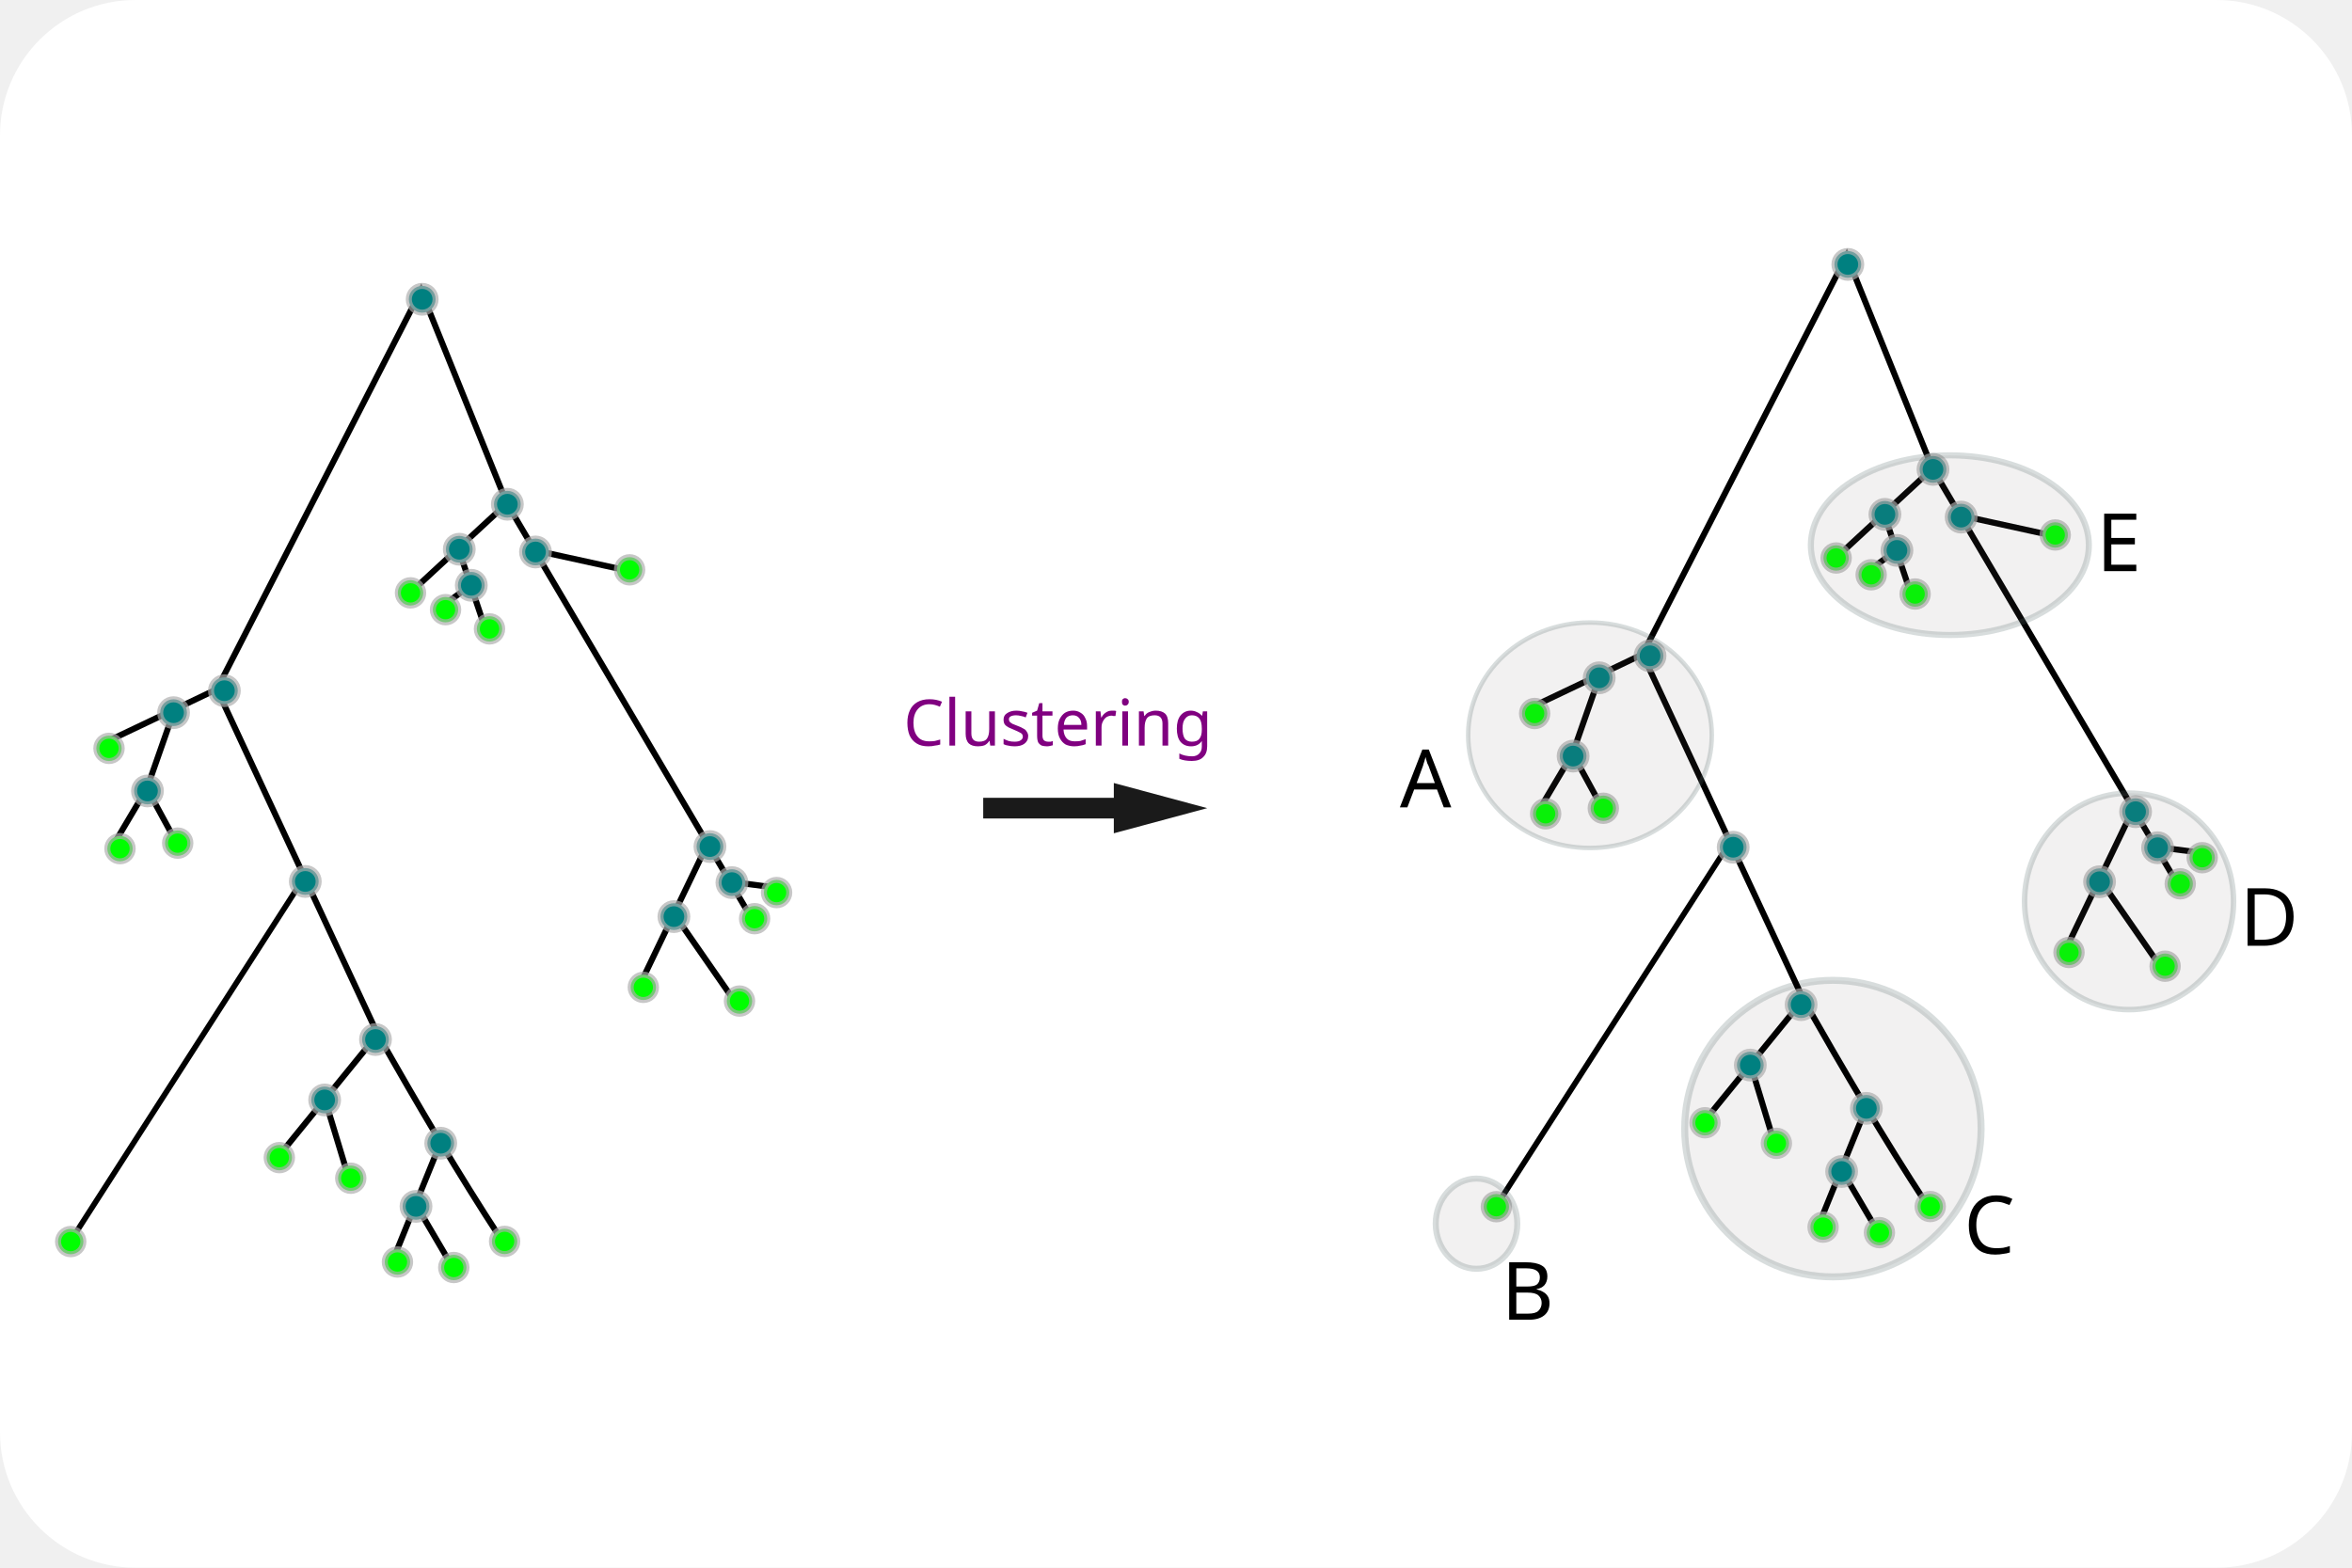
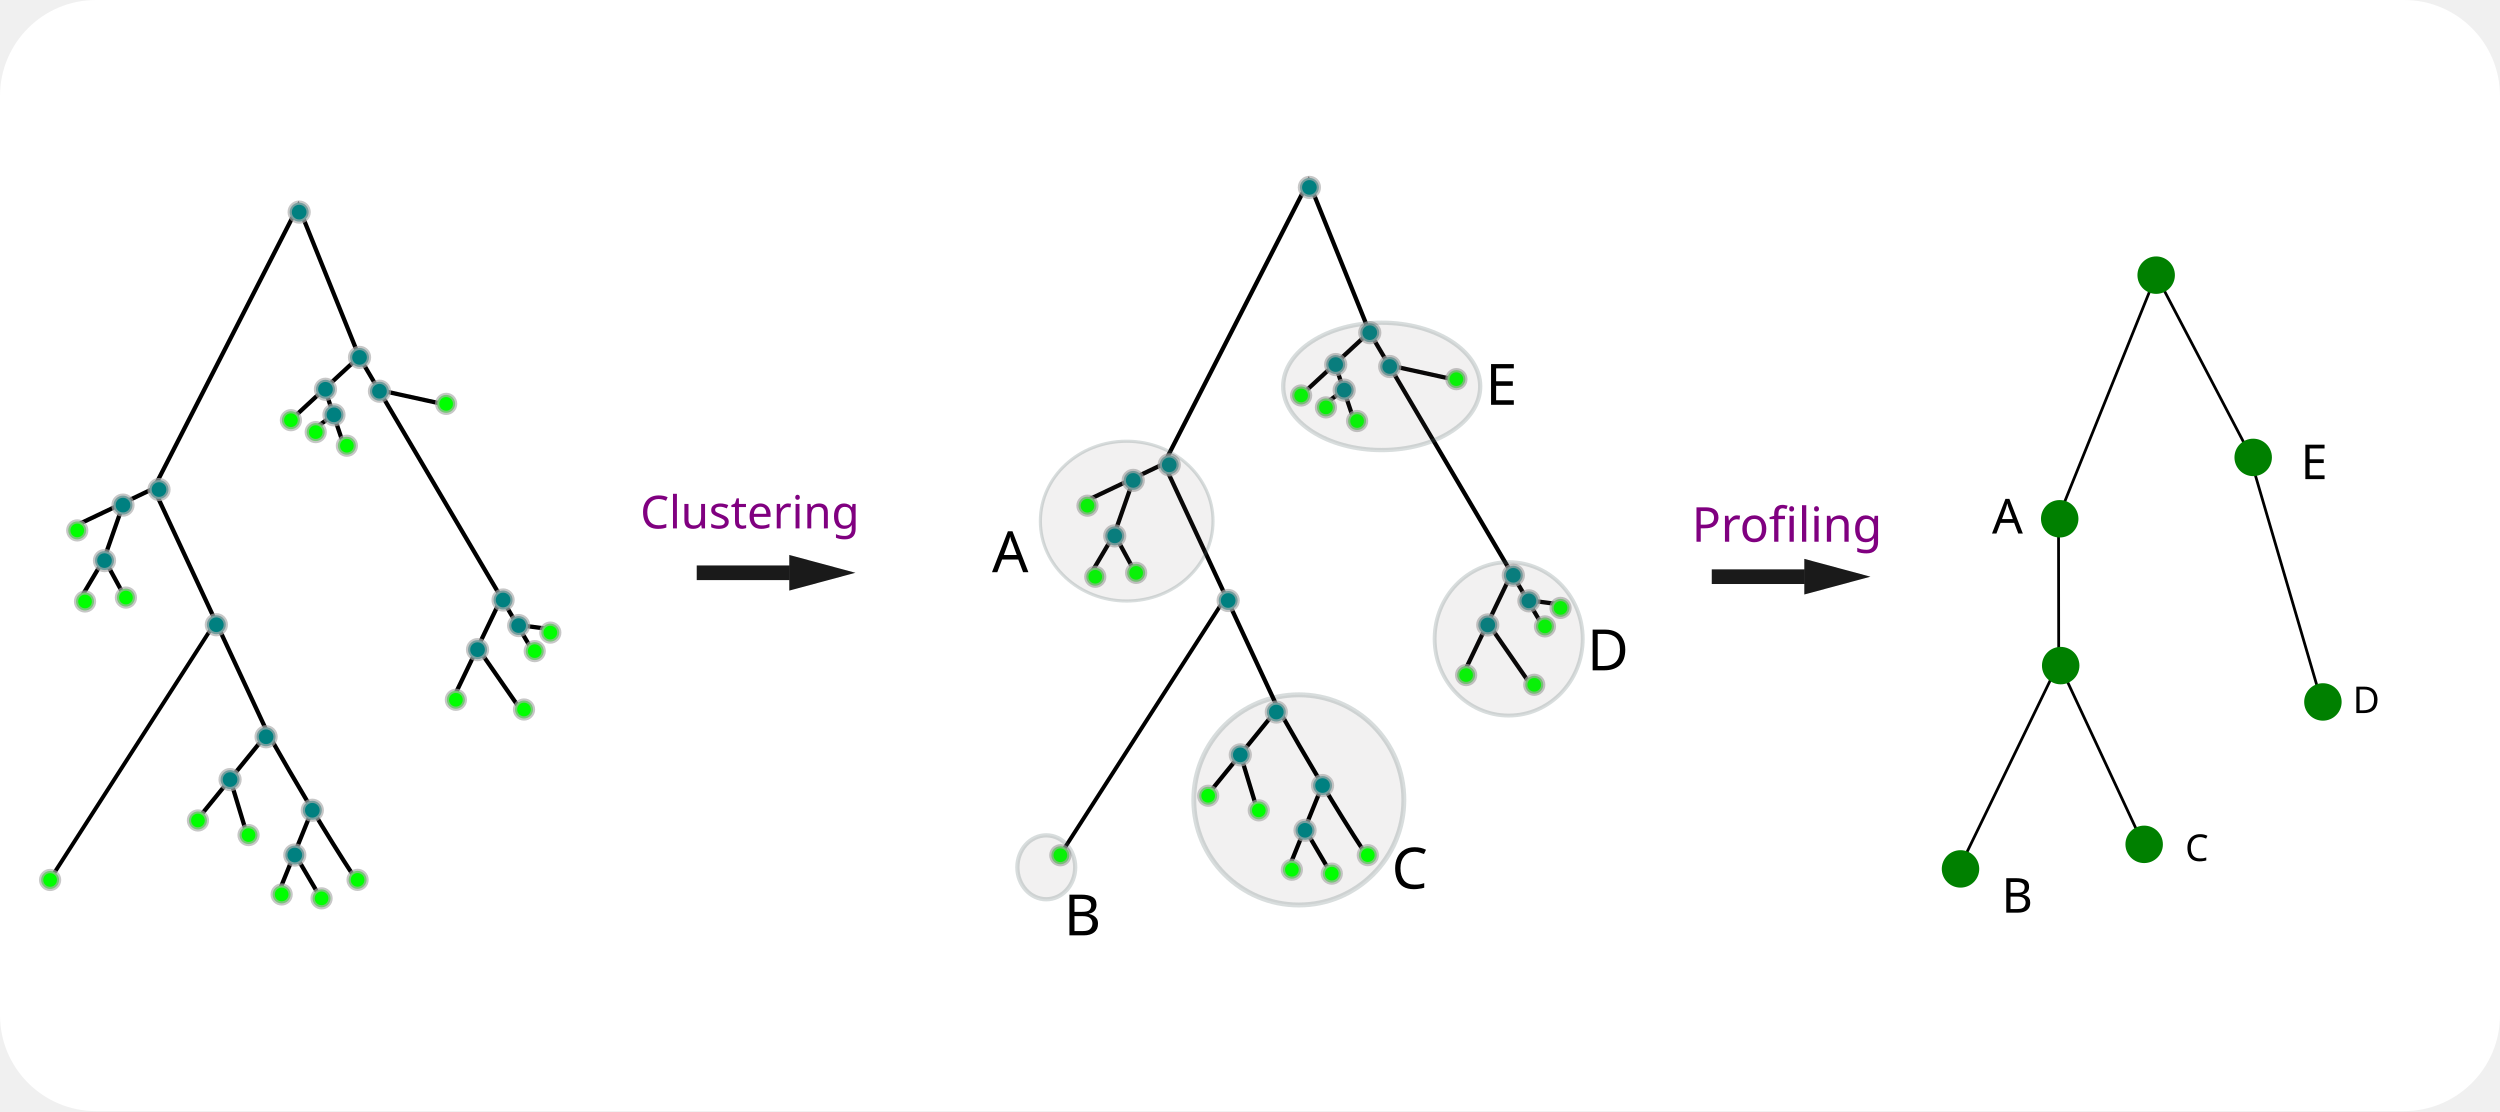
- <svg xmlns="http://www.w3.org/2000/svg" width="600" height="400" viewBox="0 0 158.75 105.833" version="1.1" id="svg5">
+ <svg xmlns="http://www.w3.org/2000/svg" width="900" height="400" viewBox="0 0 238.125 105.833" version="1.1" id="svg5">
  <defs id="defs2" />
  <g id="layer1">
-     <rect style="fill:#ffffff;fill-opacity:1;stroke:none;stroke-width:0.41;stroke-opacity:0.228" id="rect37806" width="158.75" height="105.833" x="0" y="0" ry="9.144" />
-     <g id="g38880" transform="matrix(1.54161,0,0,1.54161,-2.201835,1.931146)">
-       <g id="g8457" transform="matrix(0.4675356,0,0,0.3073903,13.16126,-10.89645)">
-         <path style="fill:#1a1a1a;fill-opacity:1;stroke:none;stroke-opacity:0.228" id="path7560" transform="matrix(0.2665579,0,0,0.1891258,-38.38373,45.19245)" d="m 441.151,554.617 0,-37.885 32.809,18.942 z" />
-         <rect style="fill:#1a1a1a;fill-opacity:1;stroke:none;stroke-width:0.265;stroke-opacity:0.228" id="rect8151" width="12.304" height="2.945" x="66.979" y="145.03" />
-       </g>
-       <text xml:space="preserve" style="font-size:2.812px;line-height:1.25;font-family:sans-serif;fill:#800080;stroke-width:0.105" x="40.986" y="31.396" id="text20284">
-         <tspan id="tspan20282" style="fill:#800080;stroke-width:0.105" x="40.986" y="31.396">Clustering</tspan>
+     <rect style="fill:#ffffff;fill-opacity:1;stroke:none;stroke-width:0.502;stroke-opacity:0.228" id="rect37806" width="238.125" height="105.833" x="0" y="0" ry="9.144" />
+     <g id="g8457" transform="matrix(0.7207574,0,0,0.4738759,18.08768,-14.86692)">
+       <path style="fill:#1a1a1a;fill-opacity:1;stroke:none;stroke-opacity:0.228" id="path7560" transform="matrix(0.2665579,0,0,0.1891258,-38.38373,45.19245)" d="m 441.151,554.617 0,-37.885 32.809,18.942 z" />
+       <rect style="fill:#1a1a1a;fill-opacity:1;stroke:none;stroke-width:0.265;stroke-opacity:0.228" id="rect8151" width="12.304" height="2.945" x="66.979" y="145.03" />
+     </g>
+     <text xml:space="preserve" style="font-size:4.336px;line-height:1.25;font-family:sans-serif;fill:#800080;stroke-width:0.163" x="60.983" y="50.331" id="text20284">
+       <tspan id="tspan20282" style="fill:#800080;stroke-width:0.163" x="60.983" y="50.331">Clustering</tspan>
+     </text>
+     <g id="g38668" transform="matrix(1.54161,0,0,1.54161,-2.201835,1.931146)">
+       <path id="path7423" style="fill:none;stroke:#000000;stroke-width:0.265px;stroke-linecap:butt;stroke-linejoin:miter;stroke-opacity:1" d="m 22.037,24.378 -1.343,0.978 m 12.697,12.003 1.974,0.255 m -4.429,1.151 2.668,3.844 m -1.194,-6.914 -2.949,6.138 m -7.968,-19.073 1.088,3.236 m 2.25,-3.153 4.196,0.92 M 23.621,20.79 34.28,38.866 M 23.621,20.79 19.365,24.729 m -3.713,22.155 1.042,3.442 m -8.832,-17.053 1.306,2.401 m -0.096,-5.862 -1.211,3.461 -1.395,2.351 m 17.155,-14.834 -3.76,-9.32 -8.936,17.457 -1.853,0.885 -3.093,1.471 m 13.646,20.194 1.644,2.801 m -0.56,-5.475 -2.168,5.348 m -0.575,-10.111 c 1.764,3.095 3.543,6.138 5.387,8.948 m -12.428,-24.06 7.041,15.112 -4.322,5.314" />
+       <circle style="fill:#00ff00;stroke:#adadad;stroke-width:0.265;stroke-opacity:0.676" id="circle7425" cx="19.402" cy="24.709" r="0.555" />
+       <circle style="fill:#00ff00;stroke:#adadad;stroke-width:0.265;stroke-opacity:0.676" id="circle7427" cx="6.682" cy="35.91" r="0.555" />
+       <circle style="fill:#00ff00;stroke:#adadad;stroke-width:0.265;stroke-opacity:0.676" id="circle7429" cx="9.208" cy="35.669" r="0.555" />
+       <circle style="fill:#00ff00;stroke:#adadad;stroke-width:0.265;stroke-opacity:0.676" id="circle7431" cx="6.201" cy="31.519" r="0.555" />
+       <circle style="fill:#00ff00;stroke:#adadad;stroke-width:0.265;stroke-opacity:0.676" id="circle7433" cx="13.658" cy="49.441" r="0.555" />
+       <circle style="fill:#00ff00;stroke:#adadad;stroke-width:0.265;stroke-opacity:0.676" id="circle7435" cx="16.785" cy="50.343" r="0.555" />
+       <circle style="fill:#00ff00;stroke:#adadad;stroke-width:0.265;stroke-opacity:0.676" id="circle7437" cx="18.83" cy="54.012" r="0.555" />
+       <circle style="fill:#00ff00;stroke:#adadad;stroke-width:0.265;stroke-opacity:0.676" id="circle7439" cx="21.296" cy="54.253" r="0.555" />
+       <circle style="fill:#00ff00;stroke:#adadad;stroke-width:0.265;stroke-opacity:0.676" id="circle7441" cx="23.521" cy="53.11" r="0.555" />
+       <circle style="fill:#00ff00;stroke:#adadad;stroke-width:0.265;stroke-opacity:0.676" id="circle7443" cx="29.595" cy="41.984" r="0.555" />
+       <circle style="fill:#00ff00;stroke:#adadad;stroke-width:0.265;stroke-opacity:0.676" id="circle7445" cx="33.805" cy="42.585" r="0.555" />
+       <circle style="fill:#00ff00;stroke:#adadad;stroke-width:0.265;stroke-opacity:0.676" id="circle7447" cx="34.467" cy="38.977" r="0.555" />
+       <circle style="fill:#00ff00;stroke:#adadad;stroke-width:0.265;stroke-opacity:0.676" id="circle7449" cx="35.429" cy="37.834" r="0.555" />
+       <circle style="fill:#00ff00;stroke:#adadad;stroke-width:0.265;stroke-opacity:0.676" id="circle7451" cx="28.994" cy="23.701" r="0.555" />
+       <circle style="fill:#00ff00;stroke:#adadad;stroke-width:0.265;stroke-opacity:0.676" id="circle7453" cx="22.86" cy="26.287" r="0.555" />
+       <circle style="fill:#00ff00;stroke:#adadad;stroke-width:0.265;stroke-opacity:0.676" id="circle7455" cx="20.935" cy="25.445" r="0.555" />
+       <circle style="fill:#008080;stroke:#adadad;stroke-width:0.265;stroke-opacity:0.676" id="circle7457" cx="19.913" cy="11.853" r="0.586" />
+       <circle style="fill:#008080;stroke:#adadad;stroke-width:0.265;stroke-opacity:0.676" id="circle7459" cx="11.253" cy="28.994" r="0.586" />
+       <circle style="fill:#008080;stroke:#adadad;stroke-width:0.265;stroke-opacity:0.676" id="circle7461" cx="9.027" cy="29.956" r="0.586" />
+       <circle style="fill:#008080;stroke:#adadad;stroke-width:0.265;stroke-opacity:0.676" id="circle7463" cx="7.885" cy="33.384" r="0.586" />
+       <circle style="fill:#008080;stroke:#adadad;stroke-width:0.265;stroke-opacity:0.676" id="circle7465" cx="17.868" cy="44.269" r="0.586" />
+       <circle style="fill:#008080;stroke:#adadad;stroke-width:0.265;stroke-opacity:0.676" id="circle7467" cx="15.643" cy="46.915" r="0.586" />
+       <circle style="fill:#008080;stroke:#adadad;stroke-width:0.265;stroke-opacity:0.676" id="circle7469" cx="20.725" cy="48.81" r="0.586" />
+       <circle style="fill:#008080;stroke:#adadad;stroke-width:0.265;stroke-opacity:0.676" id="circle7471" cx="19.642" cy="51.576" r="0.586" />
+       <circle style="fill:#008080;stroke:#adadad;stroke-width:0.265;stroke-opacity:0.676" id="circle7473" cx="30.934" cy="38.887" r="0.586" />
+       <circle style="fill:#008080;stroke:#adadad;stroke-width:0.265;stroke-opacity:0.676" id="circle7475" cx="33.474" cy="37.398" r="0.586" />
+       <circle style="fill:#008080;stroke:#adadad;stroke-width:0.265;stroke-opacity:0.676" id="circle7477" cx="32.512" cy="35.819" r="0.586" />
+       <circle style="fill:#008080;stroke:#adadad;stroke-width:0.265;stroke-opacity:0.676" id="circle7479" cx="24.874" cy="22.919" r="0.586" />
+       <circle style="fill:#008080;stroke:#adadad;stroke-width:0.265;stroke-opacity:0.676" id="circle7481" cx="22.063" cy="24.378" r="0.586" />
+       <circle style="fill:#008080;stroke:#adadad;stroke-width:0.265;stroke-opacity:0.676" id="circle7483" cx="21.537" cy="22.799" r="0.586" />
+       <circle style="fill:#008080;stroke:#adadad;stroke-width:0.265;stroke-opacity:0.676" id="circle7485" cx="23.642" cy="20.829" r="0.586" />
+       <path style="fill:none;stroke:#000000;stroke-width:0.246px;stroke-linecap:butt;stroke-linejoin:miter;stroke-opacity:1" d="M 14.761,37.148 4.459,53.181" id="path7493" />
+       <circle style="fill:#00ff00;stroke:#adadad;stroke-width:0.265;stroke-opacity:0.676" id="circle7495" cx="4.524" cy="53.117" r="0.555" />
+       <circle style="fill:#008080;stroke:#adadad;stroke-width:0.265;stroke-opacity:0.676" id="circle7465-0" cx="14.795" cy="37.347" r="0.586" />
+     </g>
+     <g id="g38786" transform="matrix(1.54161,0,0,1.54161,-2.201835,1.931146)">
+       <ellipse style="fill:#696465;fill-opacity:0.086;stroke:#566969;stroke-width:0.306;stroke-opacity:0.228" id="path6734" cx="81.677" cy="48.17" rx="6.489" ry="6.493" />
+       <path id="path1435" style="fill:none;stroke:#000000;stroke-width:0.265px;stroke-linecap:butt;stroke-linejoin:miter;stroke-opacity:1" d="m 84.456,22.851 -1.343,0.978 m 12.697,12.003 1.974,0.255 m -4.429,1.151 2.668,3.844 m -1.194,-6.914 -2.949,6.138 m -7.968,-19.073 1.088,3.236 m 2.25,-3.153 4.196,0.92 M 86.04,19.263 96.698,37.339 M 86.04,19.263 81.784,23.202 m -3.713,22.155 1.042,3.442 m -8.832,-17.053 1.306,2.401 m -0.096,-5.862 -1.211,3.461 -1.395,2.351 m 17.155,-14.834 -3.76,-9.32 -8.936,17.457 -1.853,0.885 -3.093,1.471 m 13.646,20.194 1.644,2.801 m -0.56,-5.475 -2.168,5.348 m -0.575,-10.111 c 1.764,3.095 3.543,6.138 5.387,8.948 m -12.428,-24.06 7.041,15.112 -4.322,5.314" />
+       <circle style="fill:#00ff00;stroke:#adadad;stroke-width:0.265;stroke-opacity:0.676" id="path4222-74" cx="81.82" cy="23.182" r="0.555" />
+       <circle style="fill:#00ff00;stroke:#adadad;stroke-width:0.265;stroke-opacity:0.676" id="path4222-7" cx="69.1" cy="34.383" r="0.555" />
+       <circle style="fill:#00ff00;stroke:#adadad;stroke-width:0.265;stroke-opacity:0.676" id="path4222-9" cx="71.626" cy="34.142" r="0.555" />
+       <circle style="fill:#00ff00;stroke:#adadad;stroke-width:0.265;stroke-opacity:0.676" id="path4222-2" cx="68.619" cy="29.992" r="0.555" />
+       <circle style="fill:#00ff00;stroke:#adadad;stroke-width:0.265;stroke-opacity:0.676" id="path4222-0" cx="76.076" cy="47.914" r="0.555" />
+       <circle style="fill:#00ff00;stroke:#adadad;stroke-width:0.265;stroke-opacity:0.676" id="path4222-23" cx="79.204" cy="48.816" r="0.555" />
+       <circle style="fill:#00ff00;stroke:#adadad;stroke-width:0.265;stroke-opacity:0.676" id="path4222-75" cx="81.248" cy="52.485" r="0.555" />
+       <circle style="fill:#00ff00;stroke:#adadad;stroke-width:0.265;stroke-opacity:0.676" id="path4222-92" cx="83.714" cy="52.726" r="0.555" />
+       <circle style="fill:#00ff00;stroke:#adadad;stroke-width:0.265;stroke-opacity:0.676" id="path4222-28" cx="85.939" cy="51.583" r="0.555" />
+       <circle style="fill:#00ff00;stroke:#adadad;stroke-width:0.265;stroke-opacity:0.676" id="path4222-97" cx="92.014" cy="40.457" r="0.555" />
+       <circle style="fill:#00ff00;stroke:#adadad;stroke-width:0.265;stroke-opacity:0.676" id="path4222-3" cx="96.223" cy="41.058" r="0.555" />
+       <circle style="fill:#00ff00;stroke:#adadad;stroke-width:0.265;stroke-opacity:0.676" id="path4222-6" cx="96.885" cy="37.45" r="0.555" />
+       <circle style="fill:#00ff00;stroke:#adadad;stroke-width:0.265;stroke-opacity:0.676" id="path4222-1" cx="97.847" cy="36.307" r="0.555" />
+       <circle style="fill:#00ff00;stroke:#adadad;stroke-width:0.265;stroke-opacity:0.676" id="path4222-29" cx="91.412" cy="22.174" r="0.555" />
+       <circle style="fill:#00ff00;stroke:#adadad;stroke-width:0.265;stroke-opacity:0.676" id="path4222-31" cx="85.278" cy="24.76" r="0.555" />
+       <circle style="fill:#00ff00;stroke:#adadad;stroke-width:0.265;stroke-opacity:0.676" id="path4222-94" cx="83.353" cy="23.918" r="0.555" />
+       <circle style="fill:#008080;stroke:#adadad;stroke-width:0.265;stroke-opacity:0.676" id="path4490-4" cx="82.331" cy="10.326" r="0.586" />
+       <circle style="fill:#008080;stroke:#adadad;stroke-width:0.265;stroke-opacity:0.676" id="path4490-5" cx="73.671" cy="27.467" r="0.586" />
+       <circle style="fill:#008080;stroke:#adadad;stroke-width:0.265;stroke-opacity:0.676" id="path4490-0" cx="71.446" cy="28.429" r="0.586" />
+       <circle style="fill:#008080;stroke:#adadad;stroke-width:0.265;stroke-opacity:0.676" id="path4490-3" cx="70.303" cy="31.857" r="0.586" />
+       <circle style="fill:#008080;stroke:#adadad;stroke-width:0.265;stroke-opacity:0.676" id="path4490-6" cx="80.286" cy="42.742" r="0.586" />
+       <circle style="fill:#008080;stroke:#adadad;stroke-width:0.265;stroke-opacity:0.676" id="path4490-06" cx="78.061" cy="45.388" r="0.586" />
+       <circle style="fill:#008080;stroke:#adadad;stroke-width:0.265;stroke-opacity:0.676" id="path4490-1" cx="83.143" cy="47.283" r="0.586" />
+       <circle style="fill:#008080;stroke:#adadad;stroke-width:0.265;stroke-opacity:0.676" id="path4490-55" cx="82.06" cy="50.049" r="0.586" />
+       <circle style="fill:#008080;stroke:#adadad;stroke-width:0.265;stroke-opacity:0.676" id="path4490-47" cx="93.352" cy="37.36" r="0.586" />
+       <circle style="fill:#008080;stroke:#adadad;stroke-width:0.265;stroke-opacity:0.676" id="path4490-65" cx="95.893" cy="35.871" r="0.586" />
+       <circle style="fill:#008080;stroke:#adadad;stroke-width:0.265;stroke-opacity:0.676" id="path4490-69" cx="94.93" cy="34.292" r="0.586" />
+       <circle style="fill:#008080;stroke:#adadad;stroke-width:0.265;stroke-opacity:0.676" id="path4490-37" cx="87.293" cy="21.392" r="0.586" />
+       <circle style="fill:#008080;stroke:#adadad;stroke-width:0.265;stroke-opacity:0.676" id="path4490-45" cx="84.481" cy="22.851" r="0.586" />
+       <circle style="fill:#008080;stroke:#adadad;stroke-width:0.265;stroke-opacity:0.676" id="path4490-2" cx="83.955" cy="21.272" r="0.586" />
+       <circle style="fill:#008080;stroke:#adadad;stroke-width:0.265;stroke-opacity:0.676" id="path4490-54" cx="86.06" cy="19.302" r="0.586" />
+       <ellipse style="fill:#696465;fill-opacity:0.086;stroke:#566969;stroke-width:0.197;stroke-opacity:0.228" id="path5150" cx="71.042" cy="30.945" rx="5.333" ry="4.936" />
+       <ellipse style="fill:#696465;fill-opacity:0.086;stroke:#566969;stroke-width:0.242;stroke-opacity:0.228" id="path6838" cx="94.644" cy="38.22" rx="4.575" ry="4.74" />
+       <ellipse style="fill:#696465;fill-opacity:0.086;stroke:#566969;stroke-width:0.267;stroke-opacity:0.228" id="path6944" cx="86.798" cy="22.621" rx="6.086" ry="3.934" />
+       <path style="fill:none;stroke:#000000;stroke-width:0.246px;stroke-linecap:butt;stroke-linejoin:miter;stroke-opacity:1" d="M 77.179,35.621 66.878,51.654" id="path7065" />
+       <circle style="fill:#00ff00;stroke:#adadad;stroke-width:0.265;stroke-opacity:0.676" id="path4222-0-4" cx="66.943" cy="51.59" r="0.555" />
+       <ellipse style="fill:#696465;fill-opacity:0.086;stroke:#566969;stroke-width:0.265;stroke-opacity:0.228" id="path7298" cx="66.074" cy="52.334" rx="1.786" ry="1.975" />
+       <text xml:space="preserve" style="font-size:3.528px;line-height:1.25;font-family:sans-serif;stroke-width:0.265" x="67.162" y="56.538" id="text27422">
+         <tspan id="tspan27420" style="stroke-width:0.265" x="67.162" y="56.538">B</tspan>
      </text>
-       <g id="g38668">
-         <path id="path7423" style="fill:none;stroke:#000000;stroke-width:0.265px;stroke-linecap:butt;stroke-linejoin:miter;stroke-opacity:1" d="m 22.037,24.378 -1.343,0.978 m 12.697,12.003 1.974,0.255 m -4.429,1.151 2.668,3.844 m -1.194,-6.914 -2.949,6.138 m -7.968,-19.073 1.088,3.236 m 2.25,-3.153 4.196,0.92 M 23.621,20.79 34.28,38.866 M 23.621,20.79 19.365,24.729 m -3.713,22.155 1.042,3.442 m -8.832,-17.053 1.306,2.401 m -0.096,-5.862 -1.211,3.461 -1.395,2.351 m 17.155,-14.834 -3.76,-9.32 -8.936,17.457 -1.853,0.885 -3.093,1.471 m 13.646,20.194 1.644,2.801 m -0.56,-5.475 -2.168,5.348 m -0.575,-10.111 c 1.764,3.095 3.543,6.138 5.387,8.948 m -12.428,-24.06 7.041,15.112 -4.322,5.314" />
-         <circle style="fill:#00ff00;stroke:#adadad;stroke-width:0.265;stroke-opacity:0.676" id="circle7425" cx="19.402" cy="24.709" r="0.555" />
-         <circle style="fill:#00ff00;stroke:#adadad;stroke-width:0.265;stroke-opacity:0.676" id="circle7427" cx="6.682" cy="35.91" r="0.555" />
-         <circle style="fill:#00ff00;stroke:#adadad;stroke-width:0.265;stroke-opacity:0.676" id="circle7429" cx="9.208" cy="35.669" r="0.555" />
-         <circle style="fill:#00ff00;stroke:#adadad;stroke-width:0.265;stroke-opacity:0.676" id="circle7431" cx="6.201" cy="31.519" r="0.555" />
-         <circle style="fill:#00ff00;stroke:#adadad;stroke-width:0.265;stroke-opacity:0.676" id="circle7433" cx="13.658" cy="49.441" r="0.555" />
-         <circle style="fill:#00ff00;stroke:#adadad;stroke-width:0.265;stroke-opacity:0.676" id="circle7435" cx="16.785" cy="50.343" r="0.555" />
-         <circle style="fill:#00ff00;stroke:#adadad;stroke-width:0.265;stroke-opacity:0.676" id="circle7437" cx="18.83" cy="54.012" r="0.555" />
-         <circle style="fill:#00ff00;stroke:#adadad;stroke-width:0.265;stroke-opacity:0.676" id="circle7439" cx="21.296" cy="54.253" r="0.555" />
-         <circle style="fill:#00ff00;stroke:#adadad;stroke-width:0.265;stroke-opacity:0.676" id="circle7441" cx="23.521" cy="53.11" r="0.555" />
-         <circle style="fill:#00ff00;stroke:#adadad;stroke-width:0.265;stroke-opacity:0.676" id="circle7443" cx="29.595" cy="41.984" r="0.555" />
-         <circle style="fill:#00ff00;stroke:#adadad;stroke-width:0.265;stroke-opacity:0.676" id="circle7445" cx="33.805" cy="42.585" r="0.555" />
-         <circle style="fill:#00ff00;stroke:#adadad;stroke-width:0.265;stroke-opacity:0.676" id="circle7447" cx="34.467" cy="38.977" r="0.555" />
-         <circle style="fill:#00ff00;stroke:#adadad;stroke-width:0.265;stroke-opacity:0.676" id="circle7449" cx="35.429" cy="37.834" r="0.555" />
-         <circle style="fill:#00ff00;stroke:#adadad;stroke-width:0.265;stroke-opacity:0.676" id="circle7451" cx="28.994" cy="23.701" r="0.555" />
-         <circle style="fill:#00ff00;stroke:#adadad;stroke-width:0.265;stroke-opacity:0.676" id="circle7453" cx="22.86" cy="26.287" r="0.555" />
-         <circle style="fill:#00ff00;stroke:#adadad;stroke-width:0.265;stroke-opacity:0.676" id="circle7455" cx="20.935" cy="25.445" r="0.555" />
-         <circle style="fill:#008080;stroke:#adadad;stroke-width:0.265;stroke-opacity:0.676" id="circle7457" cx="19.913" cy="11.853" r="0.586" />
-         <circle style="fill:#008080;stroke:#adadad;stroke-width:0.265;stroke-opacity:0.676" id="circle7459" cx="11.253" cy="28.994" r="0.586" />
-         <circle style="fill:#008080;stroke:#adadad;stroke-width:0.265;stroke-opacity:0.676" id="circle7461" cx="9.027" cy="29.956" r="0.586" />
-         <circle style="fill:#008080;stroke:#adadad;stroke-width:0.265;stroke-opacity:0.676" id="circle7463" cx="7.885" cy="33.384" r="0.586" />
-         <circle style="fill:#008080;stroke:#adadad;stroke-width:0.265;stroke-opacity:0.676" id="circle7465" cx="17.868" cy="44.269" r="0.586" />
-         <circle style="fill:#008080;stroke:#adadad;stroke-width:0.265;stroke-opacity:0.676" id="circle7467" cx="15.643" cy="46.915" r="0.586" />
-         <circle style="fill:#008080;stroke:#adadad;stroke-width:0.265;stroke-opacity:0.676" id="circle7469" cx="20.725" cy="48.81" r="0.586" />
-         <circle style="fill:#008080;stroke:#adadad;stroke-width:0.265;stroke-opacity:0.676" id="circle7471" cx="19.642" cy="51.576" r="0.586" />
-         <circle style="fill:#008080;stroke:#adadad;stroke-width:0.265;stroke-opacity:0.676" id="circle7473" cx="30.934" cy="38.887" r="0.586" />
-         <circle style="fill:#008080;stroke:#adadad;stroke-width:0.265;stroke-opacity:0.676" id="circle7475" cx="33.474" cy="37.398" r="0.586" />
-         <circle style="fill:#008080;stroke:#adadad;stroke-width:0.265;stroke-opacity:0.676" id="circle7477" cx="32.512" cy="35.819" r="0.586" />
-         <circle style="fill:#008080;stroke:#adadad;stroke-width:0.265;stroke-opacity:0.676" id="circle7479" cx="24.874" cy="22.919" r="0.586" />
-         <circle style="fill:#008080;stroke:#adadad;stroke-width:0.265;stroke-opacity:0.676" id="circle7481" cx="22.063" cy="24.378" r="0.586" />
-         <circle style="fill:#008080;stroke:#adadad;stroke-width:0.265;stroke-opacity:0.676" id="circle7483" cx="21.537" cy="22.799" r="0.586" />
-         <circle style="fill:#008080;stroke:#adadad;stroke-width:0.265;stroke-opacity:0.676" id="circle7485" cx="23.642" cy="20.829" r="0.586" />
-         <path style="fill:none;stroke:#000000;stroke-width:0.246px;stroke-linecap:butt;stroke-linejoin:miter;stroke-opacity:1" d="M 14.761,37.148 4.459,53.181" id="path7493" />
-         <circle style="fill:#00ff00;stroke:#adadad;stroke-width:0.265;stroke-opacity:0.676" id="circle7495" cx="4.524" cy="53.117" r="0.555" />
-         <circle style="fill:#008080;stroke:#adadad;stroke-width:0.265;stroke-opacity:0.676" id="circle7465-0" cx="14.795" cy="37.347" r="0.586" />
-       </g>
-       <g id="g38786">
-         <ellipse style="fill:#696465;fill-opacity:0.086;stroke:#566969;stroke-width:0.306;stroke-opacity:0.228" id="path6734" cx="81.677" cy="48.17" rx="6.489" ry="6.493" />
-         <path id="path1435" style="fill:none;stroke:#000000;stroke-width:0.265px;stroke-linecap:butt;stroke-linejoin:miter;stroke-opacity:1" d="m 84.456,22.851 -1.343,0.978 m 12.697,12.003 1.974,0.255 m -4.429,1.151 2.668,3.844 m -1.194,-6.914 -2.949,6.138 m -7.968,-19.073 1.088,3.236 m 2.25,-3.153 4.196,0.92 M 86.04,19.263 96.698,37.339 M 86.04,19.263 81.784,23.202 m -3.713,22.155 1.042,3.442 m -8.832,-17.053 1.306,2.401 m -0.096,-5.862 -1.211,3.461 -1.395,2.351 m 17.155,-14.834 -3.76,-9.32 -8.936,17.457 -1.853,0.885 -3.093,1.471 m 13.646,20.194 1.644,2.801 m -0.56,-5.475 -2.168,5.348 m -0.575,-10.111 c 1.764,3.095 3.543,6.138 5.387,8.948 m -12.428,-24.06 7.041,15.112 -4.322,5.314" />
-         <circle style="fill:#00ff00;stroke:#adadad;stroke-width:0.265;stroke-opacity:0.676" id="path4222-74" cx="81.82" cy="23.182" r="0.555" />
-         <circle style="fill:#00ff00;stroke:#adadad;stroke-width:0.265;stroke-opacity:0.676" id="path4222-7" cx="69.1" cy="34.383" r="0.555" />
-         <circle style="fill:#00ff00;stroke:#adadad;stroke-width:0.265;stroke-opacity:0.676" id="path4222-9" cx="71.626" cy="34.142" r="0.555" />
-         <circle style="fill:#00ff00;stroke:#adadad;stroke-width:0.265;stroke-opacity:0.676" id="path4222-2" cx="68.619" cy="29.992" r="0.555" />
-         <circle style="fill:#00ff00;stroke:#adadad;stroke-width:0.265;stroke-opacity:0.676" id="path4222-0" cx="76.076" cy="47.914" r="0.555" />
-         <circle style="fill:#00ff00;stroke:#adadad;stroke-width:0.265;stroke-opacity:0.676" id="path4222-23" cx="79.204" cy="48.816" r="0.555" />
-         <circle style="fill:#00ff00;stroke:#adadad;stroke-width:0.265;stroke-opacity:0.676" id="path4222-75" cx="81.248" cy="52.485" r="0.555" />
-         <circle style="fill:#00ff00;stroke:#adadad;stroke-width:0.265;stroke-opacity:0.676" id="path4222-92" cx="83.714" cy="52.726" r="0.555" />
-         <circle style="fill:#00ff00;stroke:#adadad;stroke-width:0.265;stroke-opacity:0.676" id="path4222-28" cx="85.939" cy="51.583" r="0.555" />
-         <circle style="fill:#00ff00;stroke:#adadad;stroke-width:0.265;stroke-opacity:0.676" id="path4222-97" cx="92.014" cy="40.457" r="0.555" />
-         <circle style="fill:#00ff00;stroke:#adadad;stroke-width:0.265;stroke-opacity:0.676" id="path4222-3" cx="96.223" cy="41.058" r="0.555" />
-         <circle style="fill:#00ff00;stroke:#adadad;stroke-width:0.265;stroke-opacity:0.676" id="path4222-6" cx="96.885" cy="37.45" r="0.555" />
-         <circle style="fill:#00ff00;stroke:#adadad;stroke-width:0.265;stroke-opacity:0.676" id="path4222-1" cx="97.847" cy="36.307" r="0.555" />
-         <circle style="fill:#00ff00;stroke:#adadad;stroke-width:0.265;stroke-opacity:0.676" id="path4222-29" cx="91.412" cy="22.174" r="0.555" />
-         <circle style="fill:#00ff00;stroke:#adadad;stroke-width:0.265;stroke-opacity:0.676" id="path4222-31" cx="85.278" cy="24.76" r="0.555" />
-         <circle style="fill:#00ff00;stroke:#adadad;stroke-width:0.265;stroke-opacity:0.676" id="path4222-94" cx="83.353" cy="23.918" r="0.555" />
-         <circle style="fill:#008080;stroke:#adadad;stroke-width:0.265;stroke-opacity:0.676" id="path4490-4" cx="82.331" cy="10.326" r="0.586" />
-         <circle style="fill:#008080;stroke:#adadad;stroke-width:0.265;stroke-opacity:0.676" id="path4490-5" cx="73.671" cy="27.467" r="0.586" />
-         <circle style="fill:#008080;stroke:#adadad;stroke-width:0.265;stroke-opacity:0.676" id="path4490-0" cx="71.446" cy="28.429" r="0.586" />
-         <circle style="fill:#008080;stroke:#adadad;stroke-width:0.265;stroke-opacity:0.676" id="path4490-3" cx="70.303" cy="31.857" r="0.586" />
-         <circle style="fill:#008080;stroke:#adadad;stroke-width:0.265;stroke-opacity:0.676" id="path4490-6" cx="80.286" cy="42.742" r="0.586" />
-         <circle style="fill:#008080;stroke:#adadad;stroke-width:0.265;stroke-opacity:0.676" id="path4490-06" cx="78.061" cy="45.388" r="0.586" />
-         <circle style="fill:#008080;stroke:#adadad;stroke-width:0.265;stroke-opacity:0.676" id="path4490-1" cx="83.143" cy="47.283" r="0.586" />
-         <circle style="fill:#008080;stroke:#adadad;stroke-width:0.265;stroke-opacity:0.676" id="path4490-55" cx="82.06" cy="50.049" r="0.586" />
-         <circle style="fill:#008080;stroke:#adadad;stroke-width:0.265;stroke-opacity:0.676" id="path4490-47" cx="93.352" cy="37.36" r="0.586" />
-         <circle style="fill:#008080;stroke:#adadad;stroke-width:0.265;stroke-opacity:0.676" id="path4490-65" cx="95.893" cy="35.871" r="0.586" />
-         <circle style="fill:#008080;stroke:#adadad;stroke-width:0.265;stroke-opacity:0.676" id="path4490-69" cx="94.93" cy="34.292" r="0.586" />
-         <circle style="fill:#008080;stroke:#adadad;stroke-width:0.265;stroke-opacity:0.676" id="path4490-37" cx="87.293" cy="21.392" r="0.586" />
-         <circle style="fill:#008080;stroke:#adadad;stroke-width:0.265;stroke-opacity:0.676" id="path4490-45" cx="84.481" cy="22.851" r="0.586" />
-         <circle style="fill:#008080;stroke:#adadad;stroke-width:0.265;stroke-opacity:0.676" id="path4490-2" cx="83.955" cy="21.272" r="0.586" />
-         <circle style="fill:#008080;stroke:#adadad;stroke-width:0.265;stroke-opacity:0.676" id="path4490-54" cx="86.06" cy="19.302" r="0.586" />
-         <ellipse style="fill:#696465;fill-opacity:0.086;stroke:#566969;stroke-width:0.197;stroke-opacity:0.228" id="path5150" cx="71.042" cy="30.945" rx="5.333" ry="4.936" />
-         <ellipse style="fill:#696465;fill-opacity:0.086;stroke:#566969;stroke-width:0.242;stroke-opacity:0.228" id="path6838" cx="94.644" cy="38.22" rx="4.575" ry="4.74" />
-         <ellipse style="fill:#696465;fill-opacity:0.086;stroke:#566969;stroke-width:0.267;stroke-opacity:0.228" id="path6944" cx="86.798" cy="22.621" rx="6.086" ry="3.934" />
-         <path style="fill:none;stroke:#000000;stroke-width:0.246px;stroke-linecap:butt;stroke-linejoin:miter;stroke-opacity:1" d="M 77.179,35.621 66.878,51.654" id="path7065" />
-         <circle style="fill:#00ff00;stroke:#adadad;stroke-width:0.265;stroke-opacity:0.676" id="path4222-0-4" cx="66.943" cy="51.59" r="0.555" />
-         <ellipse style="fill:#696465;fill-opacity:0.086;stroke:#566969;stroke-width:0.265;stroke-opacity:0.228" id="path7298" cx="66.074" cy="52.334" rx="1.786" ry="1.975" />
-         <text xml:space="preserve" style="font-size:3.528px;line-height:1.25;font-family:sans-serif;stroke-width:0.265" x="67.162" y="56.538" id="text27422">
-           <tspan id="tspan27420" style="stroke-width:0.265" x="67.162" y="56.538">B</tspan>
-         </text>
-         <text xml:space="preserve" style="font-size:3.528px;line-height:1.25;font-family:sans-serif;stroke-width:0.265" x="87.409" y="53.655" id="text31474">
-           <tspan id="tspan31472" style="stroke-width:0.265" x="87.409" y="53.655">C</tspan>
-         </text>
-         <text xml:space="preserve" style="font-size:3.528px;line-height:1.25;font-family:sans-serif;stroke-width:0.265" x="99.488" y="40.164" id="text32490">
-           <tspan id="tspan32488" style="stroke-width:0.265" x="99.488" y="40.164">D</tspan>
-         </text>
-         <text xml:space="preserve" style="font-size:3.528px;line-height:1.25;font-family:sans-serif;stroke-width:0.265" x="93.211" y="23.754" id="text35266">
-           <tspan id="tspan35264" style="stroke-width:0.265" x="93.211" y="23.754">E</tspan>
-         </text>
-         <text xml:space="preserve" style="font-size:3.528px;line-height:1.25;font-family:sans-serif;stroke-width:0.265" x="62.719" y="34.101" id="text36722">
-           <tspan id="tspan36720" style="stroke-width:0.265" x="62.719" y="34.101">A</tspan>
-         </text>
-         <circle style="fill:#008080;stroke:#adadad;stroke-width:0.265;stroke-opacity:0.676" id="path4490-6-7" cx="77.312" cy="35.849" r="0.586" />
-       </g>
+       <text xml:space="preserve" style="font-size:3.528px;line-height:1.25;font-family:sans-serif;stroke-width:0.265" x="87.409" y="53.655" id="text31474">
+         <tspan id="tspan31472" style="stroke-width:0.265" x="87.409" y="53.655">C</tspan>
+       </text>
+       <text xml:space="preserve" style="font-size:3.528px;line-height:1.25;font-family:sans-serif;stroke-width:0.265" x="99.488" y="40.164" id="text32490">
+         <tspan id="tspan32488" style="stroke-width:0.265" x="99.488" y="40.164">D</tspan>
+       </text>
+       <text xml:space="preserve" style="font-size:3.528px;line-height:1.25;font-family:sans-serif;stroke-width:0.265" x="93.211" y="23.754" id="text35266">
+         <tspan id="tspan35264" style="stroke-width:0.265" x="93.211" y="23.754">E</tspan>
+       </text>
+       <text xml:space="preserve" style="font-size:3.528px;line-height:1.25;font-family:sans-serif;stroke-width:0.265" x="62.719" y="34.101" id="text36722">
+         <tspan id="tspan36720" style="stroke-width:0.265" x="62.719" y="34.101">A</tspan>
+       </text>
+       <circle style="fill:#008080;stroke:#adadad;stroke-width:0.265;stroke-opacity:0.676" id="path4490-6-7" cx="77.312" cy="35.849" r="0.586" />
+     </g>
+     <g id="g8457-5" transform="matrix(0.7207574,0,0,0.4738759,114.7696,-14.49478)">
+       <path style="fill:#1a1a1a;fill-opacity:1;stroke:none;stroke-opacity:0.228" id="path7560-4" transform="matrix(0.2665579,0,0,0.1891258,-38.38373,45.19245)" d="m 441.151,554.617 0,-37.885 32.809,18.942 z" />
+       <rect style="fill:#1a1a1a;fill-opacity:1;stroke:none;stroke-width:0.265;stroke-opacity:0.228" id="rect8151-7" width="12.304" height="2.945" x="66.979" y="145.03" />
+     </g>
+     <text xml:space="preserve" style="font-size:4.586px;line-height:1.25;font-family:sans-serif;stroke-width:0.265" x="161.136" y="51.601" id="text4830">
+       <tspan id="tspan4828" style="font-size:4.586px;fill:#800080;stroke-width:0.265" x="161.136" y="51.601">Profiling</tspan>
+     </text>
+     <g id="g1450">
+       <path style="fill:none;stroke:#000000;stroke-width:0.265px;stroke-linecap:butt;stroke-linejoin:miter;stroke-opacity:1" d="m 205.375,26.208 -9.301,23.036 0.018,13.902 -9.533,19.656" id="path1282" />
+       <path style="fill:none;stroke:#000000;stroke-width:0.265px;stroke-linecap:butt;stroke-linejoin:miter;stroke-opacity:1" d="m 196.091,63.146 8.021,17.188" id="path1284" />
+       <path style="fill:none;stroke:#000000;stroke-width:0.265px;stroke-linecap:butt;stroke-linejoin:miter;stroke-opacity:1" d="m 205.375,26.208 8.775,16.759 7.021,23.989" id="path1286" />
+       <text xml:space="preserve" style="font-size:4.586px;line-height:1.25;font-family:sans-serif;stroke-width:0.265" x="189.737" y="50.816" id="text25164">
+         <tspan id="tspan25162" style="font-size:4.586px;stroke-width:0.265" x="189.737" y="50.816">A</tspan>
+       </text>
+       <text xml:space="preserve" style="font-size:4.586px;line-height:1.25;font-family:sans-serif;stroke-width:0.265" x="190.643" y="86.93" id="text29260">
+         <tspan id="tspan29258" style="font-size:4.586px;stroke-width:0.265" x="190.643" y="86.93">B</tspan>
+       </text>
+       <text xml:space="preserve" style="font-size:4.586px;line-height:1.25;font-family:sans-serif;stroke-width:0.265" x="219.131" y="45.636" id="text43766">
+         <tspan id="tspan43764" style="font-size:4.586px;stroke-width:0.265" x="219.131" y="45.636">E</tspan>
+       </text>
+       <text xml:space="preserve" style="font-size:3.528px;line-height:1.25;font-family:sans-serif;stroke-width:0.265" x="224.099" y="67.918" id="text50742">
+         <tspan id="tspan50740" style="stroke-width:0.265" x="224.099" y="67.918">D</tspan>
+       </text>
+       <text xml:space="preserve" style="font-size:3.528px;line-height:1.25;font-family:sans-serif;stroke-width:0.265" x="208.133" y="82.012" id="text51934">
+         <tspan id="tspan51932" style="stroke-width:0.265" x="208.133" y="82.012">C</tspan>
+       </text>
+       <circle style="fill:#008000;stroke-width:0.22;stroke-opacity:0.228" id="path541-2" cx="204.232" cy="80.424" r="1.784" />
+       <circle style="fill:#008000;stroke-width:0.22;stroke-opacity:0.228" id="path541-63" cx="186.739" cy="82.763" r="1.784" />
+       <circle style="fill:#008000;stroke-width:0.22;stroke-opacity:0.228" id="path541-0" cx="196.281" cy="63.399" r="1.784" />
+       <circle style="fill:#008000;stroke-width:0.22;stroke-opacity:0.228" id="path541-15" cx="221.257" cy="66.86" r="1.784" />
+       <circle style="fill:#008000;stroke-width:0.22;stroke-opacity:0.228" id="path541-1" cx="196.187" cy="49.414" r="1.784" />
+       <circle style="fill:#008000;stroke-width:0.22;stroke-opacity:0.228" id="path541-06" cx="214.616" cy="43.568" r="1.784" />
+       <circle style="fill:#008000;stroke-width:0.22;stroke-opacity:0.228" id="path541-6" cx="205.375" cy="26.208" r="1.784" />
    </g>
  </g>
</svg>
